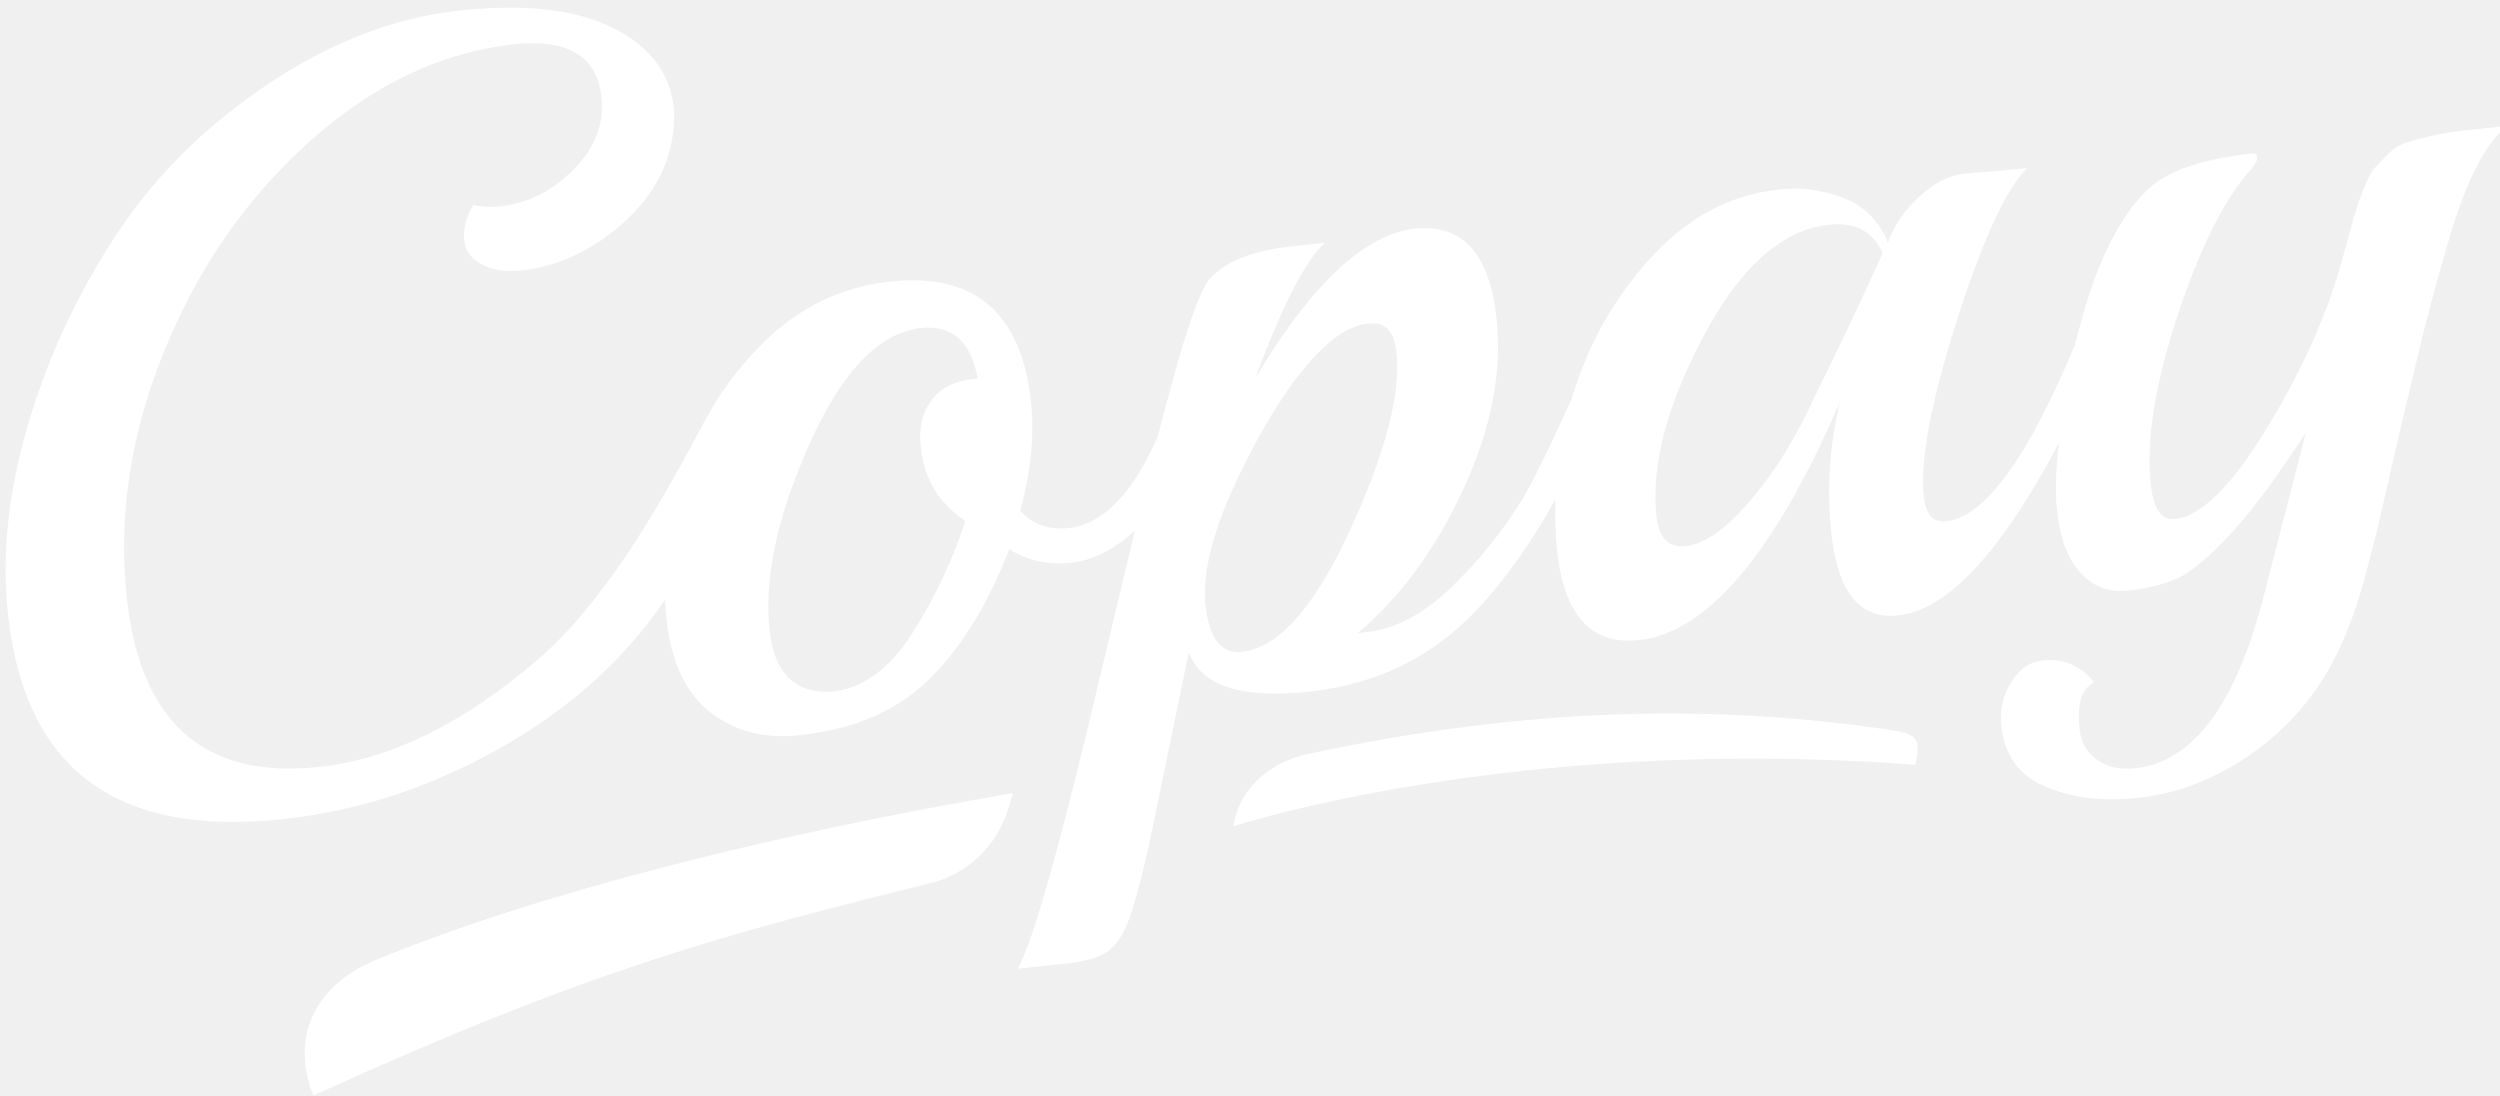
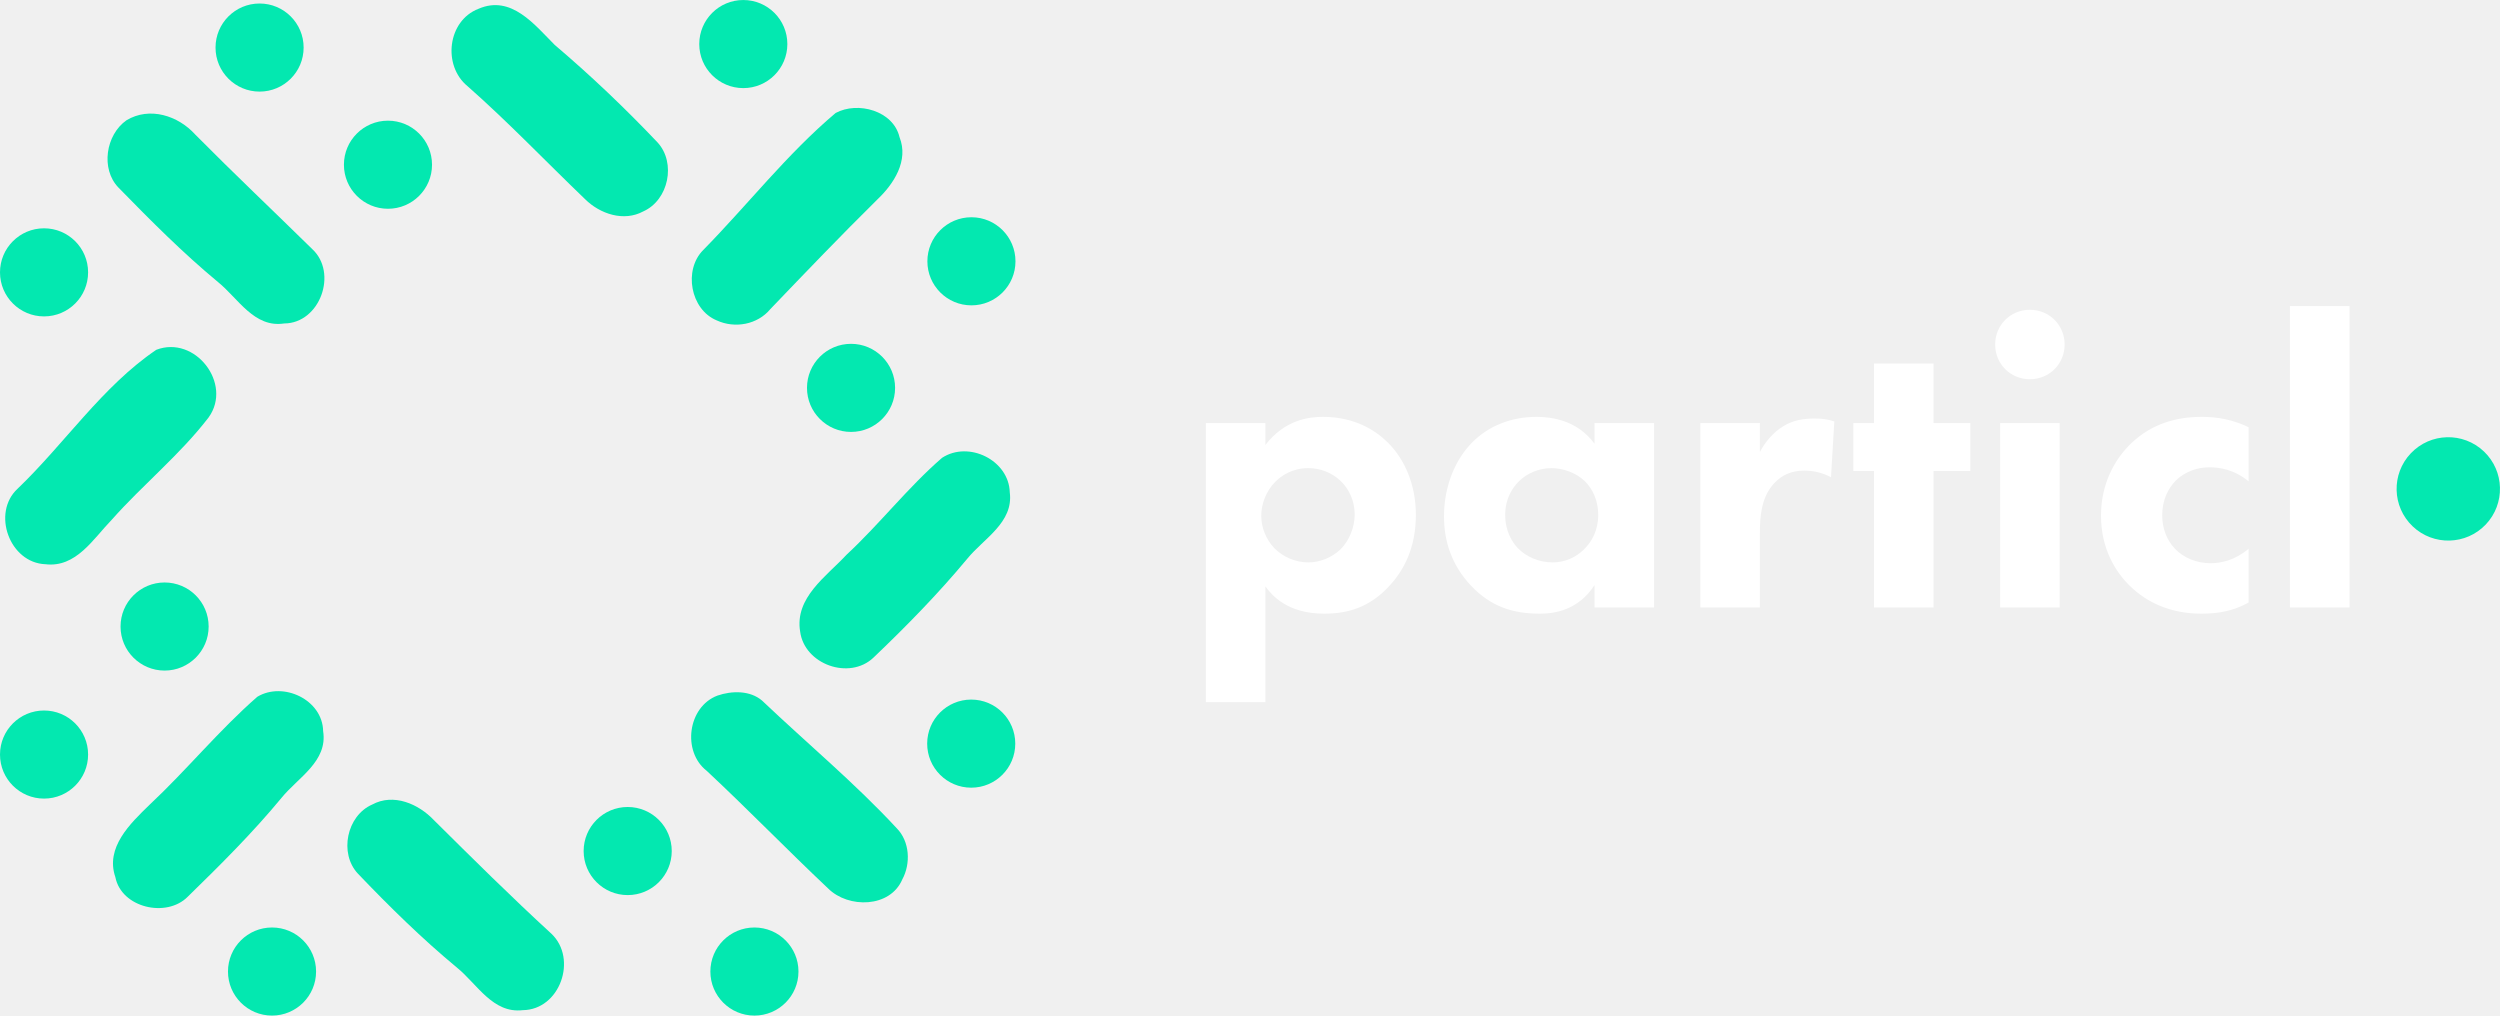
- <svg xmlns="http://www.w3.org/2000/svg" width="356px" height="156px" viewBox="0 0 356 156" version="1.1">
-   <defs />
-   <g id="Page-1" stroke="none" stroke-width="1" fill="none" fill-rule="evenodd">
-     <g id="Artboard-1" fill="#FFFFFF">
-       <g id="Shape-+-Group-+-Shape" transform="translate(1, 1)">
-         <path d="M349.531,17.611 C347.007,17.896 344.339,18.468 341.481,19.373 C340.576,19.659 339.766,20.231 339.004,20.993 C338.242,21.802 337.623,22.422 337.147,22.946 C336.67,23.47 336.194,24.375 335.67,25.708 C335.146,27.042 334.765,28.042 334.527,28.805 C334.289,29.519 333.908,30.9 333.384,32.901 C332.812,34.902 332.431,36.426 332.097,37.474 C329.859,45.048 326.286,52.717 321.428,60.576 C316.569,68.436 312.33,72.532 308.709,72.913 C306.804,73.104 305.661,71.532 305.28,68.102 C304.565,61.672 305.899,53.574 309.138,43.761 C312.425,33.949 315.902,27.042 319.665,22.993 C320.189,22.326 320.475,21.802 320.427,21.374 C320.38,20.993 320.141,20.802 319.76,20.85 C314.425,21.421 310.281,22.517 307.328,24.184 C304.375,25.804 301.755,29.043 299.326,33.901 C297.468,37.664 295.896,42.332 294.515,48.001 C287.751,64.244 281.606,72.675 276.081,73.247 C274.27,73.437 273.223,72.246 272.937,69.626 C272.413,64.625 273.937,56.337 277.605,44.809 C281.273,33.282 284.607,25.994 287.655,22.946 L286.131,23.089 L278.557,23.755 C276.557,23.994 274.461,25.042 272.318,26.994 C270.174,28.947 268.697,31.139 267.84,33.568 C266.601,30.472 264.458,28.328 261.505,27.185 C258.504,26.042 255.408,25.613 252.216,25.994 C245.357,26.756 239.355,29.948 234.116,35.664 C228.923,41.332 225.16,48.001 222.874,55.527 C222.826,55.67 222.779,55.813 222.731,55.956 C222.398,56.718 221.969,57.575 221.588,58.48 C219.016,64.101 217.015,68.102 215.538,70.484 C212.823,74.818 209.537,78.915 205.631,82.678 C201.725,86.441 197.676,88.584 193.532,89.013 L192.341,89.156 C198.438,84.012 203.44,77.2 207.393,68.626 C211.347,60.052 212.919,52.002 212.109,44.333 C211.109,35.092 207.25,30.853 200.486,31.567 C193.341,32.329 185.72,39.474 177.718,52.907 C181.671,42.332 185.005,35.854 187.721,33.568 L183.195,34.044 C177.241,34.663 173.192,36.331 171.049,38.998 C170.001,40.427 168.477,44.381 166.619,50.906 C165.952,53.24 165.047,56.67 163.856,61.148 C160.284,69.341 156.044,73.675 151.138,74.199 C148.328,74.485 146.041,73.675 144.279,71.722 C145.803,66.149 146.327,61.005 145.803,56.146 C144.422,43.476 137.753,37.807 125.749,39.093 C118.604,39.856 112.365,42.952 107.077,48.43 C103.886,51.716 101.266,55.289 99.265,59.147 C99.265,59.099 99.313,59.052 99.313,59.004 C94.454,68.102 86.071,83.916 75.544,92.967 C65.017,102.017 54.633,107.114 44.439,108.209 C28.101,109.972 18.955,101.922 17.05,84.059 C15.812,72.532 17.574,60.814 22.385,49.001 C27.196,37.14 34.103,27.185 43.106,19.135 C52.108,11.085 61.778,6.464 72.067,5.321 C79.831,4.464 84.023,6.988 84.642,12.8 C85.071,16.61 83.737,20.04 80.688,23.136 C77.64,26.185 74.163,27.947 70.257,28.376 C68.828,28.519 67.541,28.471 66.398,28.185 C65.35,30.043 64.922,31.71 65.112,33.187 C65.255,34.711 66.112,35.854 67.637,36.664 C69.161,37.474 71.019,37.76 73.257,37.521 C77.973,36.997 82.403,35.092 86.5,31.805 C90.596,28.519 93.216,24.756 94.359,20.421 C94.931,18.135 95.121,16.086 94.931,14.276 C94.407,9.37 91.501,5.559 86.214,2.94 C80.926,0.32 73.639,-0.49 64.398,0.51 C55.109,1.511 46.011,5.035 37.008,11.085 C28.006,17.134 20.765,24.375 15.288,32.853 C9.762,41.332 5.666,50.287 2.903,59.766 C0.14,69.245 -0.765,78.153 0.14,86.489 C2.522,108.495 15.526,118.212 39.247,115.64 C49.441,114.545 59.206,111.496 68.542,106.447 C77.878,101.446 85.452,95.206 91.168,87.87 C92.073,86.679 92.882,85.536 93.692,84.44 C93.74,85.298 93.787,86.108 93.883,86.965 C94.55,93.253 96.645,97.73 100.17,100.445 C103.695,103.16 107.935,104.256 112.984,103.684 C120.843,102.827 127.036,100.064 131.608,95.444 C136.181,90.823 139.849,84.679 142.707,77.2 C145.327,78.867 148.328,79.487 151.71,79.105 C154.615,78.772 157.569,77.295 160.617,74.58 C159.141,80.63 157.473,87.632 155.568,95.682 C150.043,119.07 146.184,132.836 143.945,136.932 L151.186,136.17 C153.186,135.932 154.854,135.503 156.092,134.884 C157.33,134.217 158.426,132.979 159.283,131.121 C160.141,129.263 161.284,125.262 162.665,119.118 L168.286,91.871 C170.049,96.682 175.717,98.54 185.434,97.492 C195.104,96.444 203.154,92.49 209.537,85.584 C213.49,81.344 217.11,76.152 220.492,70.103 C220.397,72.532 220.492,74.961 220.731,77.391 C221.731,86.632 225.589,90.871 232.353,90.156 C242.118,89.108 251.692,77.819 260.981,56.289 C259.504,62.529 259.123,68.769 259.79,75.009 C260.695,83.345 263.839,87.203 269.317,86.632 C276.319,85.869 283.94,77.676 292.181,62.1 C291.752,65.816 291.657,68.912 291.895,71.341 C292.276,75.533 293.419,78.581 295.277,80.582 C297.135,82.583 299.373,83.392 302.041,83.107 C304.708,82.821 306.995,82.249 308.9,81.439 C310.805,80.63 313.33,78.534 316.474,75.199 C319.617,71.865 323.238,66.959 327.382,60.528 L321.237,84.345 C317.283,99.493 311.186,107.543 303.041,108.4 C300.945,108.638 299.135,108.257 297.658,107.209 C296.182,106.209 295.324,104.732 295.134,102.827 C294.753,99.207 295.42,97.016 297.182,96.206 C296.563,95.253 295.61,94.443 294.324,93.777 C293.038,93.11 291.514,92.871 289.751,93.062 C287.989,93.253 286.512,94.3 285.369,96.206 C284.178,98.111 283.75,100.159 283.988,102.398 C284.464,106.638 286.56,109.496 290.371,111.067 C294.181,112.639 298.564,113.163 303.613,112.592 C308.662,112.068 313.52,110.258 318.188,107.304 C322.857,104.304 326.62,100.588 329.525,96.111 C332.431,91.633 334.717,85.726 336.48,78.439 C337.147,76.009 337.956,72.627 338.957,68.197 C339.957,63.767 340.624,61.005 340.862,59.862 C341.148,58.718 341.91,55.479 343.196,50.097 C344.434,44.714 346.054,38.76 348.007,32.139 C350.436,24.279 353.104,19.183 356.009,16.944 L349.531,17.611 L349.531,17.611 Z M137.324,53.002 C134.8,53.288 132.895,54.288 131.608,56.051 C130.322,57.813 129.798,60.052 130.132,62.767 C130.608,67.197 132.704,70.674 136.467,73.199 C134.562,79.01 131.989,84.393 128.798,89.347 C125.607,94.3 121.844,97.016 117.509,97.492 C112.222,97.778 109.268,94.872 108.601,88.87 C107.935,82.868 109.03,75.914 111.888,68.102 C117.08,53.907 123.177,46.477 130.132,45.714 C134.562,45.238 137.277,47.62 138.229,52.907 L137.324,53.002 L137.324,53.002 Z M175.812,91.824 C172.907,92.157 171.192,89.918 170.668,85.203 C170.144,80.487 171.811,74.152 175.669,66.244 C179.528,58.337 183.338,52.526 187.101,48.858 C189.388,46.572 191.627,45.333 193.722,45.095 C194.342,45.048 194.77,45.048 195.104,45.095 C196.676,45.333 197.581,46.715 197.866,49.239 C198.486,55.051 196.295,63.482 191.245,74.485 C186.196,85.488 181.052,91.252 175.812,91.824 L175.812,91.824 Z M256.027,58.337 C253.693,63.053 250.93,67.245 247.739,70.865 C244.547,74.485 241.642,76.486 239.022,76.771 C236.592,77.01 235.211,75.628 234.878,72.484 C234.116,65.244 236.354,56.718 241.594,46.858 C246.834,36.997 252.788,31.71 259.456,30.996 C263.172,30.615 265.744,31.948 267.078,35.045 C264.887,40.046 261.219,47.81 256.027,58.337 L256.027,58.337 Z" id="Shape" />
-         <g id="Group" transform="translate(42.19527, 112.0342)">
-           <path d="M101.078,-0.095 C66.734,5.764 33.772,14.052 10.527,23.579 C0.81,27.532 -1.62,35.487 1.429,42.965 C40.917,24.96 60.494,19.863 89.36,12.718 C94.457,11.432 98.554,7.621 100.221,2.62 C100.507,1.667 100.792,0.762 101.078,-0.095 L101.078,-0.095 Z" id="Shape" />
-         </g>
-         <path d="M271.741,107.906 C272.741,103.619 271.598,103.428 267.216,102.809 C243.256,99.332 216.915,99.57 185.191,106.381 C179.856,107.525 175.474,111.24 174.616,116.67 C174.616,116.67 214.438,103.571 271.741,107.906 L271.741,107.906 L271.741,107.906 Z" id="Shape" />
-       </g>
+ <svg xmlns="http://www.w3.org/2000/svg" version="1.1" id="svg2" xml:space="preserve" width="706.387" height="286.96" viewBox="0 0 706.387 286.96">
+   <defs id="defs6" />
+   <g id="g10" transform="matrix(1.333333,0,0,-1.333333,0,286.96)">
+     <g id="g12" transform="scale(0.1)">
+       <path d="m 2702.58,1131.24 c -20.15,-20.15 -29.78,-48.19 -29.78,-71.85 0,-24.53 9.63,-49.94 28.04,-69.21 18.39,-18.399 44.67,-29.789 71.83,-29.789 23.66,0 49.07,9.64 67.47,27.16 20.15,19.279 30.67,49.069 30.67,74.469 0,28.92 -12.27,54.33 -29.79,70.97 -18.41,17.53 -42.94,27.16 -68.35,27.16 -35.04,0 -57.82,-16.64 -70.09,-28.91 z m -21.02,-466.99 h -126.17 v 591.41 h 126.17 v -46.44 c 41.18,53.44 91.99,59.58 121.79,59.58 70.08,0 113.89,-30.67 138.42,-55.2 35.05,-35.05 58.7,-88.49 58.7,-152.45 0,-67.47 -23.65,-118.279 -62.2,-156.83 -38.55,-38.558 -80.61,-52.582 -132.3,-52.582 -77.98,0 -111.27,39.434 -124.41,57.832 V 664.25" style="fill:#ffffff;fill-opacity:1;fill-rule:nonzero;stroke:none" id="path14" />
+       <path d="m 3218.68,1132.11 c -13.15,-13.13 -28.92,-35.92 -28.92,-70.96 0,-35.05 14.89,-57.83 26.28,-70.091 17.53,-18.399 44.69,-30.668 74.47,-30.668 25.41,0 49.08,10.507 65.72,27.16 16.65,15.769 30.67,40.299 30.67,73.599 0,28.03 -10.52,54.32 -28.92,71.84 -19.27,18.4 -47.31,27.16 -70.09,27.16 -27.16,0 -52.57,-11.38 -69.21,-28.04 z m 160.33,123.55 h 126.17 V 864.891 h -126.17 v 47.308 c -34.17,-52.57 -83.23,-60.461 -115.65,-60.461 -56.08,0 -103.39,14.024 -146.32,59.582 -41.18,43.809 -56.96,94.63 -56.96,146.32 0,65.71 24.54,121.79 60.46,157.71 34.17,34.17 81.49,53.45 135.8,53.45 33.3,0 86.75,-7.89 122.67,-56.95 v 43.81" style="fill:#ffffff;fill-opacity:1;fill-rule:nonzero;stroke:none" id="path16" />
+       <path d="m 3603.34,1255.66 h 126.17 v -61.33 c 11.38,21.9 28.9,42.05 49.06,54.32 21.03,13.14 42.93,16.64 67.46,16.64 15.77,0 27.17,-1.75 41.18,-6.13 l -7.01,-118.28 c -16.64,8.76 -35.04,14.02 -56.94,14.02 -27.17,0 -47.32,-9.64 -63.09,-26.29 -28.04,-29.79 -30.66,-71.84 -30.66,-105.14 V 864.891 h -126.17 v 390.769" style="fill:#ffffff;fill-opacity:1;fill-rule:nonzero;stroke:none" id="path18" />
+       <path d="M 4097.51,1154.02 V 864.891 h -126.18 v 289.129 h -43.8 v 101.64 h 43.8 v 126.16 h 126.18 v -126.16 h 77.97 v -101.64 h -77.97" style="fill:#ffffff;fill-opacity:1;fill-rule:nonzero;stroke:none" id="path20" />
+       <path d="M 4364.75,1255.66 V 864.891 h -126.17 v 390.769 z m -63.08,240.06 c 41.18,0 73.6,-32.42 73.6,-73.59 0,-41.18 -32.42,-73.6 -73.6,-73.6 -41.19,0 -73.6,32.42 -73.6,73.6 0,41.17 32.41,73.59 73.6,73.59" style="fill:#ffffff;fill-opacity:1;fill-rule:nonzero;stroke:none" id="path22" />
+       <path d="m 4765.16,1132.11 c -30.66,25.41 -62.21,29.8 -82.36,29.8 -39.43,0 -63.08,-19.28 -71.84,-28.04 -16.65,-16.65 -28.91,-42.06 -28.91,-73.6 0,-28.91 10.5,-53.44 26.28,-70.09 19.27,-21.032 48.19,-31.539 76.23,-31.539 21.9,0 51.69,6.129 80.6,30.66 V 875.398 c -33.29,-18.398 -64.83,-23.66 -99.88,-23.66 -65.71,0 -115.66,23.66 -151.57,58.711 -29.8,28.91 -61.34,77.981 -61.34,148.941 0,66.59 28.04,119.16 64.84,154.21 43.81,41.18 95.5,55.2 148.95,55.2 34.17,0 65.71,-6.14 99,-21.91 v -114.78" style="fill:#ffffff;fill-opacity:1;fill-rule:nonzero;stroke:none" id="path24" />
+       <path d="M 4978.97,1503.61 V 864.891 H 4852.8 v 638.719 h 126.17" style="fill:#ffffff;fill-opacity:1;fill-rule:nonzero;stroke:none" id="path26" />
+       <path d="m 5108.96,1191.62 c 41.68,43.83 111.01,45.58 154.84,3.89 43.84,-41.68 45.58,-111.01 3.9,-154.85 -41.69,-43.832 -111.01,-45.57 -154.85,-3.89 -43.83,41.68 -45.58,111.01 -3.89,154.85" style="fill:#03e8b0;fill-opacity:1;fill-rule:nonzero;stroke:none" id="path28" />
+       <path d="m 1013.95,2133.53 c 69.39,30.2 118.86,-33.8 161.64,-76.57 76.41,-64.82 149.06,-134.05 217.97,-206.71 39.51,-43.1 23.51,-121.96 -30.21,-145.96 -41.31,-22.53 -91.76,-5.55 -123.43,25.8 -83.11,79.68 -162.62,163.27 -248.99,239.36 -53.551,43.75 -42.614,138.77 23.02,164.08" style="fill:#03e8b0;fill-opacity:1;fill-rule:nonzero;stroke:none" id="path30" />
+       <path d="m 1770.87,1912.79 c 47.03,25.31 122.29,4.73 135.36,-51.27 19.92,-49.8 -12.08,-99.1 -47.19,-132.25 -76.9,-75.92 -151.68,-153.96 -226.46,-232 -27.26,-32.99 -75.26,-41.81 -113.8,-24.01 -55.67,23.03 -70.69,106.62 -28.73,148.91 94.37,96 177.64,203.6 280.82,290.62" style="fill:#03e8b0;fill-opacity:1;fill-rule:nonzero;stroke:none" id="path32" />
+       <path d="m 267.965,1897.28 c 48.984,29.55 109.555,9.96 145.801,-30.21 81.472,-82.28 165.554,-161.8 248.007,-242.78 54.536,-50.45 16.493,-157.23 -59.589,-157.56 -63.676,-9.8 -97.477,53.23 -140.09,87.68 -74.778,61.88 -143.188,130.78 -210.946,200.17 -38.371,39.51 -26.937,112 16.817,142.7" style="fill:#03e8b0;fill-opacity:1;fill-rule:nonzero;stroke:none" id="path34" />
+       <path d="m 331.152,1410.89 c 82.125,31.68 162.289,-71.84 111.024,-143.18 -60.574,-79.03 -139.438,-142.54 -205.559,-217.16 -39.023,-40.16 -75.429,-101.878 -140.414,-94.038 -76.086,2.937 -114.289,108.738 -58.941,159.998 99.922,95.68 179.273,216.67 293.89,294.38" style="fill:#03e8b0;fill-opacity:1;fill-rule:nonzero;stroke:none" id="path36" />
+       <path d="m 1996.35,1181.99 c 56.49,36.9 141.72,-5.06 143.52,-73.15 8.32,-64 -55.19,-97.79 -90.13,-140.738 -61.55,-74.122 -129.14,-143.192 -198.86,-209.641 -50.94,-48.16 -146.13,-14.359 -155.27,55.348 -11.92,72.011 55.67,116.742 98.29,162.781 70.53,65.48 130.12,142.7 202.45,205.4" style="fill:#03e8b0;fill-opacity:1;fill-rule:nonzero;stroke:none" id="path38" />
+       <path d="m 545.363,675.68 c 54.856,32.82 138.129,-6.2 139.434,-72.809 C 694.918,538.539 631.406,504.41 596.633,461.469 535.238,387.18 466.832,319.102 397.766,251.828 c -44.899,-45.387 -140.578,-23.5 -153.313,41.633 -21.715,62.859 31.676,113.641 72.328,153.16 78.864,73.801 147.438,158.207 228.582,229.059" style="fill:#03e8b0;fill-opacity:1;fill-rule:nonzero;stroke:none" id="path40" />
+       <path d="m 1520.42,678.141 c 30.37,10.437 68.9,11.257 94.53,-10.621 95.03,-90.29 196.09,-174.211 285.4,-270.54 27.59,-27.921 30.04,-74.781 11.76,-108.41 -25.8,-60.41 -114.3,-61.879 -157.24,-19.101 -86.69,81.801 -169.96,167.672 -257.15,249.152 -52.73,40.981 -40.33,135.84 22.7,159.52" style="fill:#03e8b0;fill-opacity:1;fill-rule:nonzero;stroke:none" id="path42" />
+       <path d="m 788.801,447.27 c 45.222,24.492 98.289,1.3 130.781,-33.141 81.958,-81.309 163.918,-162.617 248.988,-240.668 56,-53.223 18.12,-161.152 -60.74,-161.961 -63.67,-7.512 -96.82,55.672 -139.596,90.281 -74.289,61.559 -143.187,129.321 -209.8,199.039 -40.168,42.942 -23.84,122.77 30.367,146.45" style="fill:#03e8b0;fill-opacity:1;fill-rule:nonzero;stroke:none" id="path44" />
+       <path d="m 643.438,2051.42 c 0,-51.56 -41.793,-93.35 -93.348,-93.35 -51.555,0 -93.348,41.79 -93.348,93.35 0,51.55 41.793,93.35 93.348,93.35 51.555,0 93.348,-41.8 93.348,-93.35" style="fill:#03e8b0;fill-opacity:1;fill-rule:nonzero;stroke:none" id="path46" />
+       <path d="m 915.527,1803.13 c 0,-51.56 -41.793,-93.35 -93.347,-93.35 -51.555,0 -93.344,41.79 -93.344,93.35 0,51.55 41.789,93.35 93.344,93.35 51.554,0 93.347,-41.8 93.347,-93.35" style="fill:#03e8b0;fill-opacity:1;fill-rule:nonzero;stroke:none" id="path48" />
+       <path d="m 186.695,1575.04 c 0,-51.56 -41.793,-93.35 -93.351,-93.35 C 41.793,1481.69 0,1523.48 0,1575.04 c 0,51.55 41.793,93.34 93.344,93.34 51.558,0 93.351,-41.79 93.351,-93.34" style="fill:#03e8b0;fill-opacity:1;fill-rule:nonzero;stroke:none" id="path50" />
+       <path d="m 1668.53,2058.82 c 0,-51.55 -41.79,-93.34 -93.34,-93.34 -51.56,0 -93.35,41.79 -93.35,93.34 0,51.56 41.79,93.35 93.35,93.35 51.55,0 93.34,-41.79 93.34,-93.35" style="fill:#03e8b0;fill-opacity:1;fill-rule:nonzero;stroke:none" id="path52" />
+       <path d="m 2151.96,1598.46 c 0,-51.55 -41.79,-93.35 -93.34,-93.35 -51.55,0 -93.35,41.8 -93.35,93.35 0,51.55 41.8,93.35 93.35,93.35 51.55,0 93.34,-41.8 93.34,-93.35" style="fill:#03e8b0;fill-opacity:1;fill-rule:nonzero;stroke:none" id="path54" />
+       <path d="m 1896.84,1330.23 c 0,-51.55 -41.8,-93.34 -93.35,-93.34 -51.55,0 -93.34,41.79 -93.34,93.34 0,51.55 41.79,93.34 93.34,93.34 51.55,0 93.35,-41.79 93.35,-93.34" style="fill:#03e8b0;fill-opacity:1;fill-rule:nonzero;stroke:none" id="path56" />
+       <path d="m 2151.53,576.32 c 0,-51.55 -41.79,-93.34 -93.35,-93.34 -51.55,0 -93.34,41.79 -93.34,93.34 0,51.559 41.79,93.352 93.34,93.352 51.56,0 93.35,-41.793 93.35,-93.352" style="fill:#03e8b0;fill-opacity:1;fill-rule:nonzero;stroke:none" id="path58" />
+       <path d="m 1423.53,348.699 c 0,-51.558 -41.8,-93.347 -93.35,-93.347 -51.55,0 -93.35,41.789 -93.35,93.347 0,51.551 41.8,93.352 93.35,93.352 51.55,0 93.35,-41.801 93.35,-93.352" style="fill:#03e8b0;fill-opacity:1;fill-rule:nonzero;stroke:none" id="path60" />
+       <path d="M 1692.09,93.352 C 1692.09,41.789 1650.29,0 1598.74,0 c -51.56,0 -93.35,41.789 -93.35,93.352 0,51.546 41.79,93.339 93.35,93.339 51.55,0 93.35,-41.793 93.35,-93.339" style="fill:#03e8b0;fill-opacity:1;fill-rule:nonzero;stroke:none" id="path62" />
+       <path d="m 669.82,93.352 c 0,-51.551 -41.793,-93.34 -93.343,-93.34 -51.559,0 -93.352,41.789 -93.352,93.34 0,51.558 41.793,93.347 93.352,93.347 51.55,0 93.343,-41.789 93.343,-93.347" style="fill:#03e8b0;fill-opacity:1;fill-rule:nonzero;stroke:none" id="path64" />
+       <path d="m 442.148,824.488 c 0,-51.547 -41.793,-93.34 -93.343,-93.34 -51.559,0 -93.352,41.793 -93.352,93.34 0,51.563 41.793,93.352 93.352,93.352 51.55,0 93.343,-41.789 93.343,-93.352" style="fill:#03e8b0;fill-opacity:1;fill-rule:nonzero;stroke:none" id="path66" />
+       <path d="m 186.695,553.18 c 0,-51.551 -41.793,-93.34 -93.351,-93.34 C 41.793,459.84 0,501.629 0,553.18 c 0,51.558 41.793,93.351 93.344,93.351 51.558,0 93.351,-41.793 93.351,-93.351" style="fill:#03e8b0;fill-opacity:1;fill-rule:nonzero;stroke:none" id="path68" />
    </g>
  </g>
</svg>
